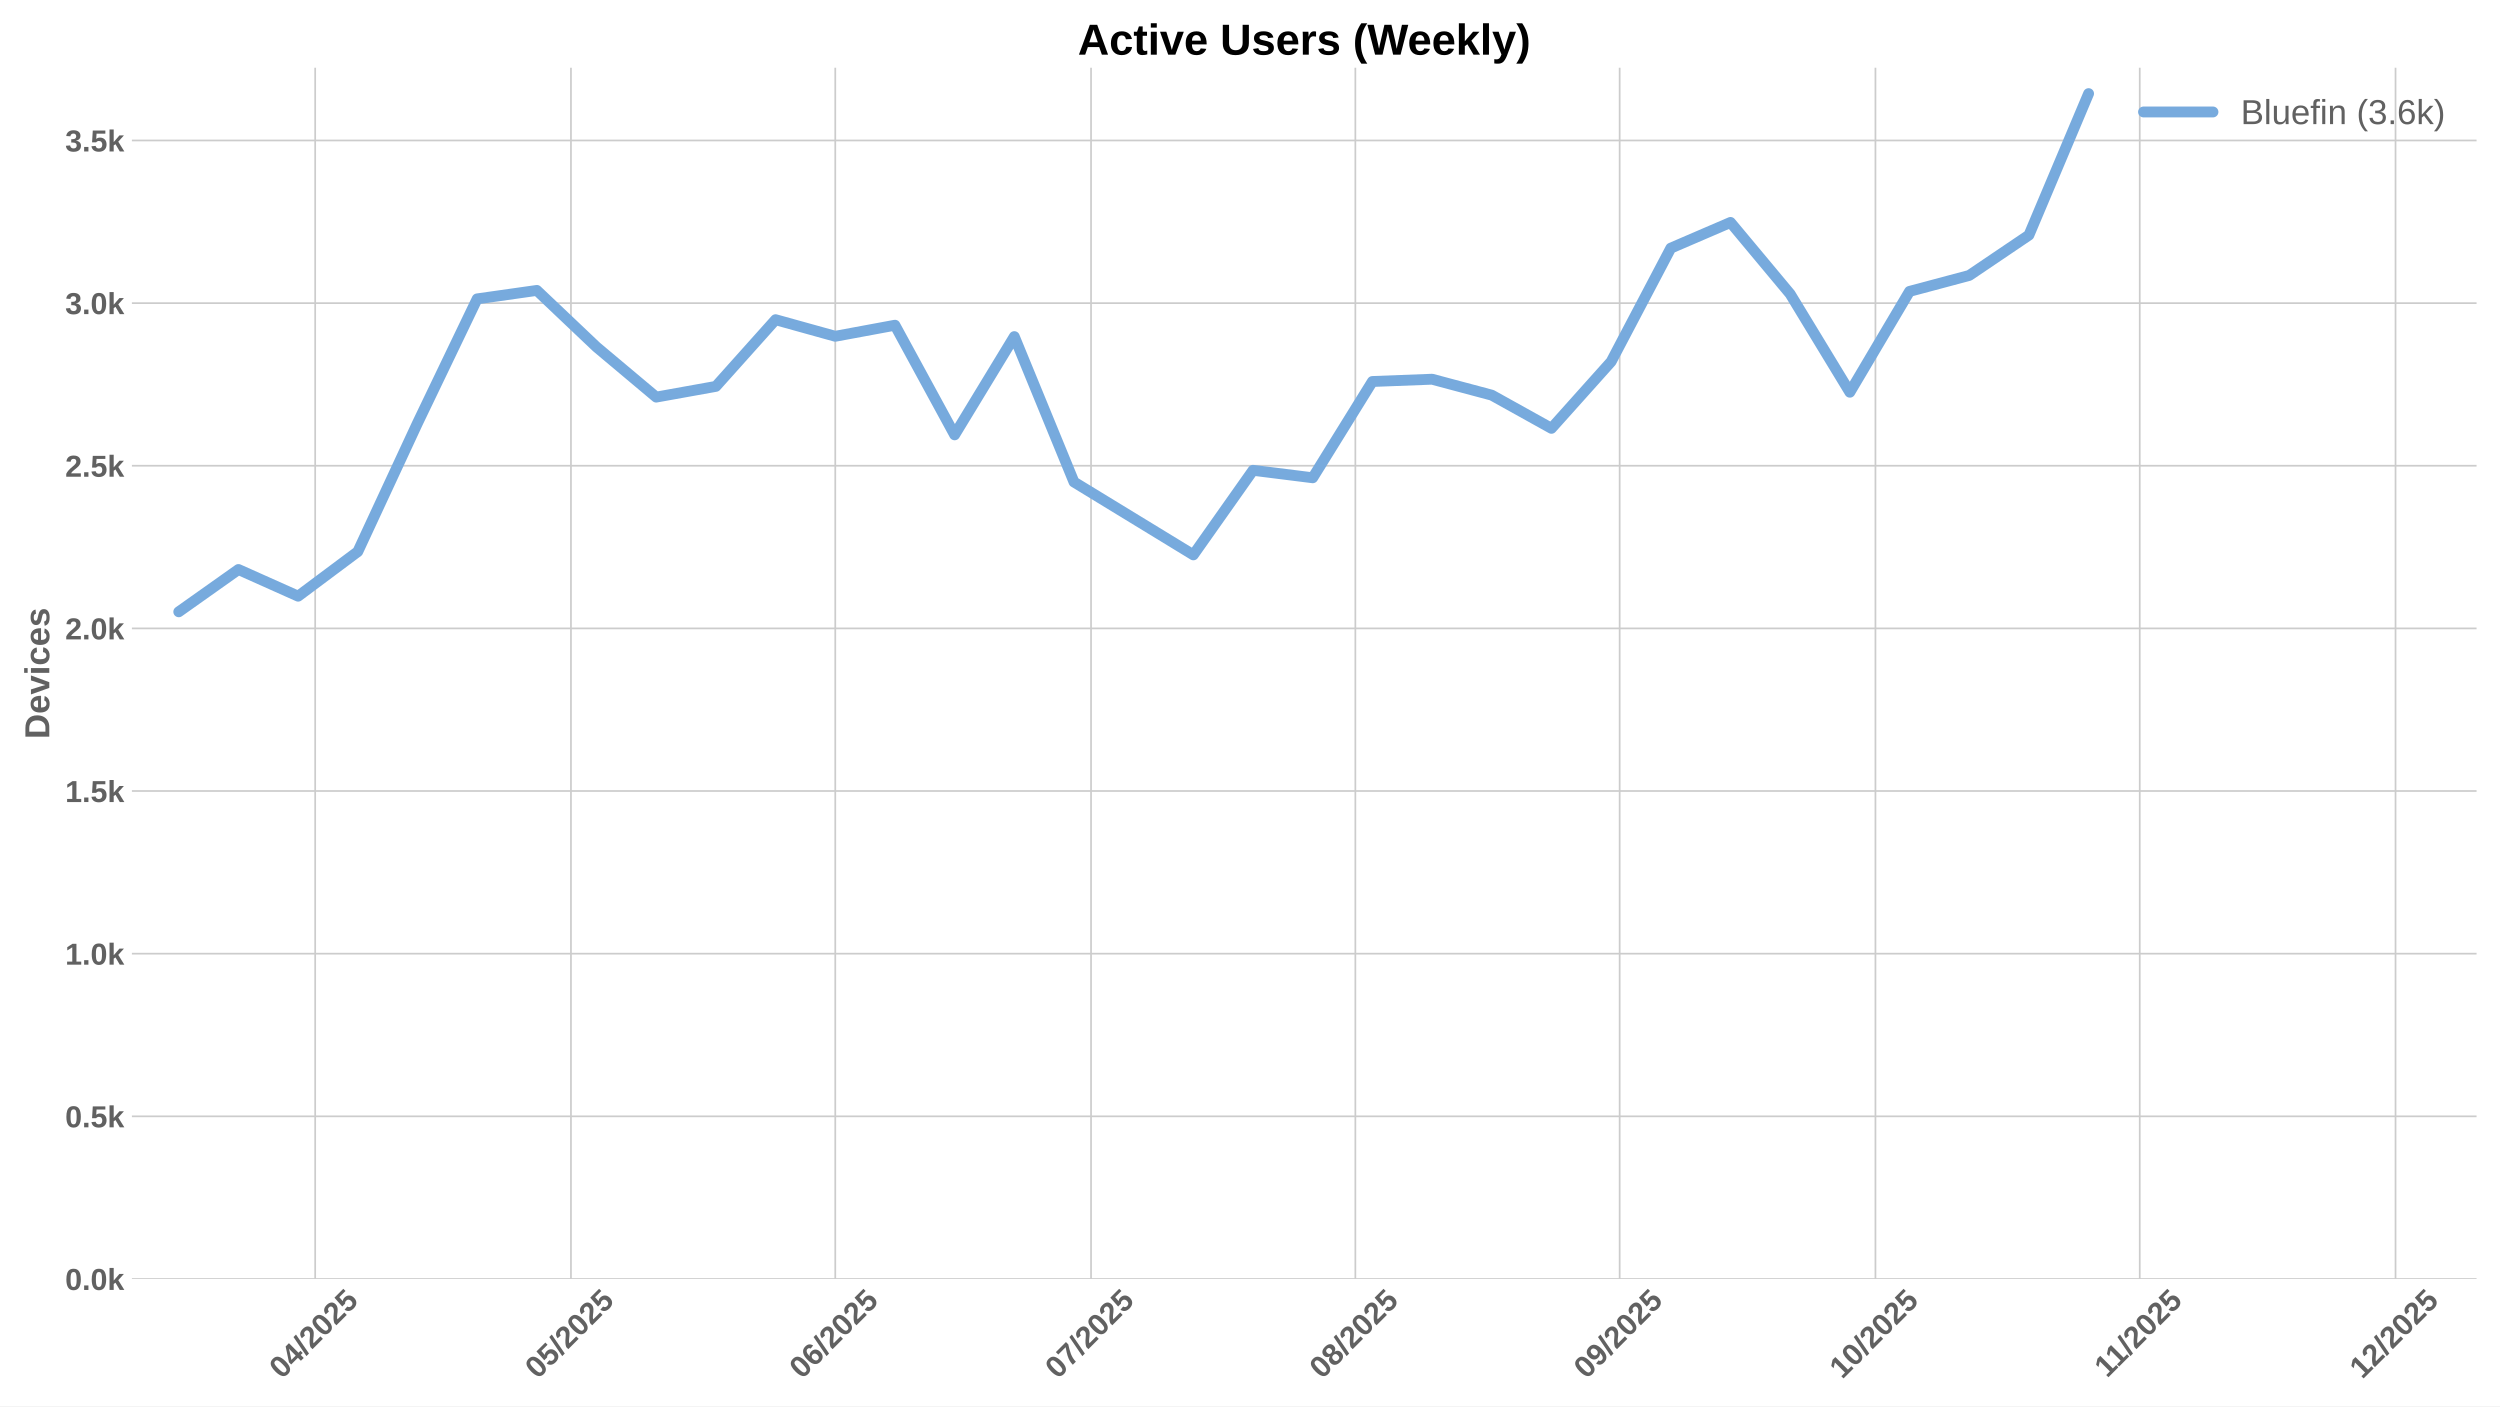
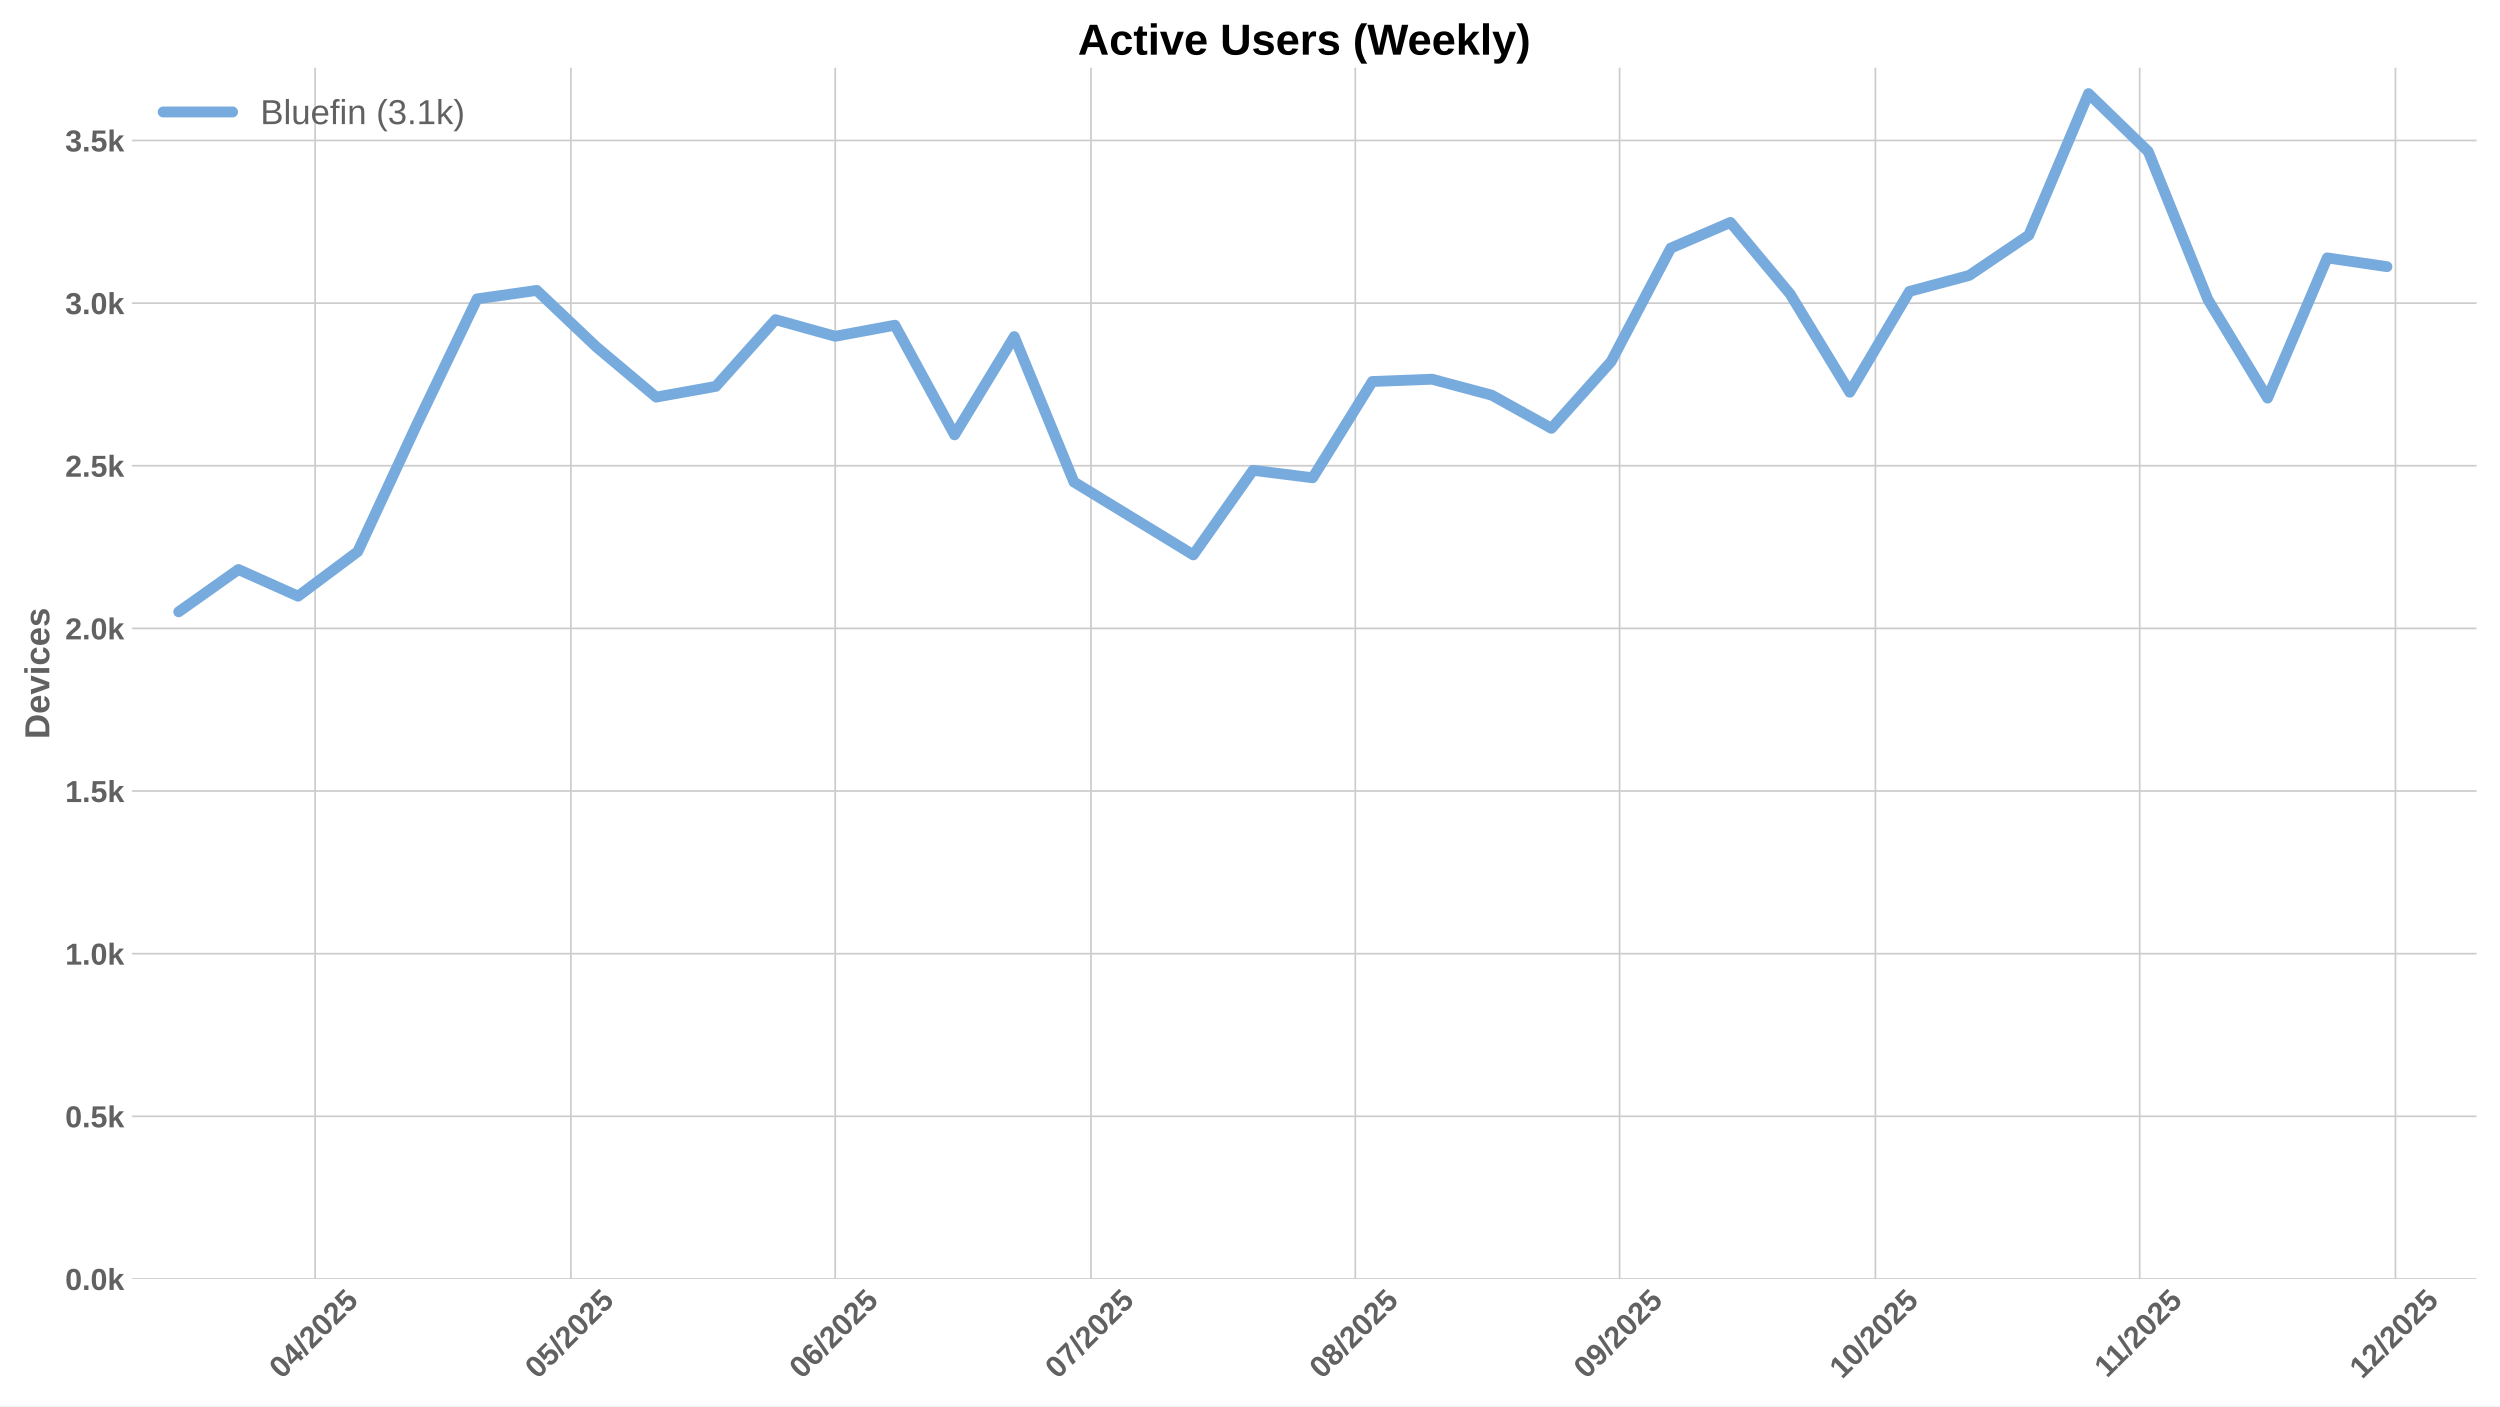
<svg xmlns="http://www.w3.org/2000/svg" xmlns:xlink="http://www.w3.org/1999/xlink" width="1152pt" height="648pt" viewBox="0 0 1152 648" version="1.1">
  <defs>
    <style type="text/css">*{stroke-linejoin: round; stroke-linecap: butt}</style>
  </defs>
  <g id="figure_1">
    <g id="patch_1">
      <path d="M 0 648  L 1152 648  L 1152 0  L 0 0  z " style="fill: #ffffff" />
    </g>
    <g id="axes_1">
      <g id="patch_2">
        <path d="M 60.78 589.343  L 1141.2 589.343  L 1141.2 31.2  L 60.78 31.2  z " style="fill: #ffffff" />
      </g>
      <g id="matplotlib.axis_1">
        <g id="xtick_1">
          <g id="line2d_1">
-             <path d="M 145.232 589.343  L 145.232 31.2  " clip-path="url(#p8bdc0d7234)" style="fill: none; stroke: #cccccc; stroke-width: 0.8; stroke-linecap: round" />
+             <path d="M 145.207 589.343  L 145.207 31.2  " clip-path="url(#p70a1cb004d)" style="fill: none; stroke: #cccccc; stroke-width: 0.8; stroke-linecap: round" />
          </g>
          <g id="line2d_2" />
          <g id="text_1">
-             <g style="fill: #616161" transform="translate(129.902 635.7977) rotate(-45) scale(0.14 -0.14)">
+             <g style="fill: #616161" transform="translate(129.8765 635.7977) rotate(-45) scale(0.14 -0.14)">
              <defs>
                <path id="LiberationSans-Bold-30" d="M 3297 2203  Q 3297 1088 2914 512  Q 2531 -63 1766 -63  Q 253 -63 253 2203  Q 253 2994 418 3494  Q 584 3994 915 4231  Q 1247 4469 1791 4469  Q 2572 4469 2934 3903  Q 3297 3338 3297 2203  z M 2416 2203  Q 2416 2813 2356 3150  Q 2297 3488 2165 3634  Q 2034 3781 1784 3781  Q 1519 3781 1383 3632  Q 1247 3484 1189 3148  Q 1131 2813 1131 2203  Q 1131 1600 1192 1261  Q 1253 922 1386 775  Q 1519 628 1772 628  Q 2022 628 2158 783  Q 2294 938 2355 1278  Q 2416 1619 2416 2203  z " transform="scale(0.015625)" />
                <path id="LiberationSans-Bold-34" d="M 2938 897  L 2938 0  L 2100 0  L 2100 897  L 97 897  L 97 1556  L 1956 4403  L 2938 4403  L 2938 1550  L 3525 1550  L 3525 897  L 2938 897  z M 2100 2991  Q 2100 3159 2111 3356  Q 2122 3553 2128 3609  Q 2047 3434 1834 3103  L 813 1550  L 2100 1550  L 2100 2991  z " transform="scale(0.015625)" />
                <path id="LiberationSans-Bold-2f" d="M 63 -128  L 972 4638  L 1716 4638  L 822 -128  L 63 -128  z " transform="scale(0.015625)" />
                <path id="LiberationSans-Bold-32" d="M 222 0  L 222 609  Q 394 988 711 1347  Q 1028 1706 1509 2097  Q 1972 2472 2158 2715  Q 2344 2959 2344 3194  Q 2344 3769 1766 3769  Q 1484 3769 1336 3617  Q 1188 3466 1144 3163  L 259 3213  Q 334 3825 717 4147  Q 1100 4469 1759 4469  Q 2472 4469 2853 4144  Q 3234 3819 3234 3231  Q 3234 2922 3112 2672  Q 2991 2422 2800 2211  Q 2609 2000 2376 1815  Q 2144 1631 1925 1456  Q 1706 1281 1526 1103  Q 1347 925 1259 722  L 3303 722  L 3303 0  L 222 0  z " transform="scale(0.015625)" />
                <path id="LiberationSans-Bold-35" d="M 3381 1466  Q 3381 766 2945 351  Q 2509 -63 1750 -63  Q 1088 -63 689 235  Q 291 534 197 1100  L 1075 1172  Q 1144 891 1319 762  Q 1494 634 1759 634  Q 2088 634 2283 843  Q 2478 1053 2478 1447  Q 2478 1794 2293 2001  Q 2109 2209 1778 2209  Q 1413 2209 1181 1925  L 325 1925  L 478 4403  L 3125 4403  L 3125 3750  L 1275 3750  L 1203 2638  Q 1522 2919 2000 2919  Q 2628 2919 3004 2528  Q 3381 2138 3381 1466  z " transform="scale(0.015625)" />
              </defs>
              <use xlink:href="#LiberationSans-Bold-30" />
              <use xlink:href="#LiberationSans-Bold-34" transform="translate(55.61523 0)" />
              <use xlink:href="#LiberationSans-Bold-2f" transform="translate(111.2305 0)" />
              <use xlink:href="#LiberationSans-Bold-32" transform="translate(139.0137 0)" />
              <use xlink:href="#LiberationSans-Bold-30" transform="translate(194.6289 0)" />
              <use xlink:href="#LiberationSans-Bold-32" transform="translate(250.2441 0)" />
              <use xlink:href="#LiberationSans-Bold-35" transform="translate(305.8594 0)" />
            </g>
          </g>
        </g>
        <g id="xtick_2">
          <g id="line2d_3">
-             <path d="M 263.096 589.343  L 263.096 31.2  " clip-path="url(#p8bdc0d7234)" style="fill: none; stroke: #cccccc; stroke-width: 0.8; stroke-linecap: round" />
+             <path d="M 263.071 589.343  L 263.071 31.2  " clip-path="url(#p70a1cb004d)" style="fill: none; stroke: #cccccc; stroke-width: 0.8; stroke-linecap: round" />
          </g>
          <g id="line2d_4" />
          <g id="text_2">
-             <g style="fill: #616161" transform="translate(247.766 635.7977) rotate(-45) scale(0.14 -0.14)">
+             <g style="fill: #616161" transform="translate(247.7405 635.7977) rotate(-45) scale(0.14 -0.14)">
              <use xlink:href="#LiberationSans-Bold-30" />
              <use xlink:href="#LiberationSans-Bold-35" transform="translate(55.61523 0)" />
              <use xlink:href="#LiberationSans-Bold-2f" transform="translate(111.2305 0)" />
              <use xlink:href="#LiberationSans-Bold-32" transform="translate(139.0137 0)" />
              <use xlink:href="#LiberationSans-Bold-30" transform="translate(194.6289 0)" />
              <use xlink:href="#LiberationSans-Bold-32" transform="translate(250.2441 0)" />
              <use xlink:href="#LiberationSans-Bold-35" transform="translate(305.8594 0)" />
            </g>
          </g>
        </g>
        <g id="xtick_3">
          <g id="line2d_5">
-             <path d="M 384.889 589.343  L 384.889 31.2  " clip-path="url(#p8bdc0d7234)" style="fill: none; stroke: #cccccc; stroke-width: 0.8; stroke-linecap: round" />
+             <path d="M 384.864 589.343  L 384.864 31.2  " clip-path="url(#p70a1cb004d)" style="fill: none; stroke: #cccccc; stroke-width: 0.8; stroke-linecap: round" />
          </g>
          <g id="line2d_6" />
          <g id="text_3">
-             <g style="fill: #616161" transform="translate(369.5588 635.7977) rotate(-45) scale(0.14 -0.14)">
+             <g style="fill: #616161" transform="translate(369.5333 635.7977) rotate(-45) scale(0.14 -0.14)">
              <defs>
                <path id="LiberationSans-Bold-36" d="M 3328 1441  Q 3328 738 2934 337  Q 2541 -63 1847 -63  Q 1069 -63 651 482  Q 234 1028 234 2100  Q 234 3278 657 3873  Q 1081 4469 1869 4469  Q 2428 4469 2751 4222  Q 3075 3975 3209 3456  L 2381 3341  Q 2263 3775 1850 3775  Q 1497 3775 1295 3422  Q 1094 3069 1094 2350  Q 1234 2584 1484 2709  Q 1734 2834 2050 2834  Q 2641 2834 2984 2459  Q 3328 2084 3328 1441  z M 2447 1416  Q 2447 1791 2273 1989  Q 2100 2188 1797 2188  Q 1506 2188 1331 2002  Q 1156 1816 1156 1509  Q 1156 1125 1339 873  Q 1522 622 1819 622  Q 2116 622 2281 833  Q 2447 1044 2447 1416  z " transform="scale(0.015625)" />
              </defs>
              <use xlink:href="#LiberationSans-Bold-30" />
              <use xlink:href="#LiberationSans-Bold-36" transform="translate(55.61523 0)" />
              <use xlink:href="#LiberationSans-Bold-2f" transform="translate(111.2305 0)" />
              <use xlink:href="#LiberationSans-Bold-32" transform="translate(139.0137 0)" />
              <use xlink:href="#LiberationSans-Bold-30" transform="translate(194.6289 0)" />
              <use xlink:href="#LiberationSans-Bold-32" transform="translate(250.2441 0)" />
              <use xlink:href="#LiberationSans-Bold-35" transform="translate(305.8594 0)" />
            </g>
          </g>
        </g>
        <g id="xtick_4">
          <g id="line2d_7">
-             <path d="M 502.753 589.343  L 502.753 31.2  " clip-path="url(#p8bdc0d7234)" style="fill: none; stroke: #cccccc; stroke-width: 0.8; stroke-linecap: round" />
+             <path d="M 502.728 589.343  L 502.728 31.2  " clip-path="url(#p70a1cb004d)" style="fill: none; stroke: #cccccc; stroke-width: 0.8; stroke-linecap: round" />
          </g>
          <g id="line2d_8" />
          <g id="text_4">
-             <g style="fill: #616161" transform="translate(487.4228 635.7977) rotate(-45) scale(0.14 -0.14)">
+             <g style="fill: #616161" transform="translate(487.3973 635.7977) rotate(-45) scale(0.14 -0.14)">
              <defs>
                <path id="LiberationSans-Bold-37" d="M 3278 3706  Q 2981 3238 2717 2797  Q 2453 2356 2256 1911  Q 2059 1466 1945 995  Q 1831 525 1831 0  L 916 0  Q 916 550 1059 1064  Q 1203 1578 1475 2111  Q 1747 2644 2463 3681  L 275 3681  L 275 4403  L 3278 4403  L 3278 3706  z " transform="scale(0.015625)" />
              </defs>
              <use xlink:href="#LiberationSans-Bold-30" />
              <use xlink:href="#LiberationSans-Bold-37" transform="translate(55.61523 0)" />
              <use xlink:href="#LiberationSans-Bold-2f" transform="translate(111.2305 0)" />
              <use xlink:href="#LiberationSans-Bold-32" transform="translate(139.0137 0)" />
              <use xlink:href="#LiberationSans-Bold-30" transform="translate(194.6289 0)" />
              <use xlink:href="#LiberationSans-Bold-32" transform="translate(250.2441 0)" />
              <use xlink:href="#LiberationSans-Bold-35" transform="translate(305.8594 0)" />
            </g>
          </g>
        </g>
        <g id="xtick_5">
          <g id="line2d_9">
-             <path d="M 624.546 589.343  L 624.546 31.2  " clip-path="url(#p8bdc0d7234)" style="fill: none; stroke: #cccccc; stroke-width: 0.8; stroke-linecap: round" />
+             <path d="M 624.52 589.343  L 624.52 31.2  " clip-path="url(#p70a1cb004d)" style="fill: none; stroke: #cccccc; stroke-width: 0.8; stroke-linecap: round" />
          </g>
          <g id="line2d_10" />
          <g id="text_5">
-             <g style="fill: #616161" transform="translate(609.2156 635.7977) rotate(-45) scale(0.14 -0.14)">
+             <g style="fill: #616161" transform="translate(609.1901 635.7977) rotate(-45) scale(0.14 -0.14)">
              <defs>
                <path id="LiberationSans-Bold-38" d="M 3363 1241  Q 3363 622 2953 279  Q 2544 -63 1784 -63  Q 1031 -63 617 278  Q 203 619 203 1234  Q 203 1656 447 1945  Q 691 2234 1100 2303  L 1100 2316  Q 744 2394 525 2669  Q 306 2944 306 3303  Q 306 3844 689 4156  Q 1072 4469 1772 4469  Q 2488 4469 2870 4164  Q 3253 3859 3253 3297  Q 3253 2938 3036 2666  Q 2819 2394 2453 2322  L 2453 2309  Q 2878 2241 3120 1961  Q 3363 1681 3363 1241  z M 2350 3250  Q 2350 3563 2206 3708  Q 2063 3853 1772 3853  Q 1203 3853 1203 3250  Q 1203 2619 1778 2619  Q 2066 2619 2208 2766  Q 2350 2913 2350 3250  z M 2453 1313  Q 2453 2003 1766 2003  Q 1447 2003 1276 1822  Q 1106 1641 1106 1300  Q 1106 913 1275 734  Q 1444 556 1791 556  Q 2131 556 2292 734  Q 2453 913 2453 1313  z " transform="scale(0.015625)" />
              </defs>
              <use xlink:href="#LiberationSans-Bold-30" />
              <use xlink:href="#LiberationSans-Bold-38" transform="translate(55.61523 0)" />
              <use xlink:href="#LiberationSans-Bold-2f" transform="translate(111.2305 0)" />
              <use xlink:href="#LiberationSans-Bold-32" transform="translate(139.0137 0)" />
              <use xlink:href="#LiberationSans-Bold-30" transform="translate(194.6289 0)" />
              <use xlink:href="#LiberationSans-Bold-32" transform="translate(250.2441 0)" />
              <use xlink:href="#LiberationSans-Bold-35" transform="translate(305.8594 0)" />
            </g>
          </g>
        </g>
        <g id="xtick_6">
          <g id="line2d_11">
-             <path d="M 746.339 589.343  L 746.339 31.2  " clip-path="url(#p8bdc0d7234)" style="fill: none; stroke: #cccccc; stroke-width: 0.8; stroke-linecap: round" />
+             <path d="M 746.313 589.343  L 746.313 31.2  " clip-path="url(#p70a1cb004d)" style="fill: none; stroke: #cccccc; stroke-width: 0.8; stroke-linecap: round" />
          </g>
          <g id="line2d_12" />
          <g id="text_6">
-             <g style="fill: #616161" transform="translate(731.0084 635.7977) rotate(-45) scale(0.14 -0.14)">
+             <g style="fill: #616161" transform="translate(730.9829 635.7977) rotate(-45) scale(0.14 -0.14)">
              <defs>
                <path id="LiberationSans-Bold-39" d="M 3322 2272  Q 3322 1100 2894 518  Q 2466 -63 1678 -63  Q 1097 -63 767 185  Q 438 434 300 972  L 1125 1088  Q 1247 628 1688 628  Q 2056 628 2254 981  Q 2453 1334 2459 2028  Q 2341 1794 2070 1661  Q 1800 1528 1488 1528  Q 906 1528 564 1923  Q 222 2319 222 2994  Q 222 3688 623 4078  Q 1025 4469 1759 4469  Q 2550 4469 2936 3920  Q 3322 3372 3322 2272  z M 2394 2888  Q 2394 3297 2214 3539  Q 2034 3781 1738 3781  Q 1447 3781 1280 3570  Q 1113 3359 1113 2988  Q 1113 2622 1278 2401  Q 1444 2181 1741 2181  Q 2022 2181 2208 2373  Q 2394 2566 2394 2888  z " transform="scale(0.015625)" />
              </defs>
              <use xlink:href="#LiberationSans-Bold-30" />
              <use xlink:href="#LiberationSans-Bold-39" transform="translate(55.61523 0)" />
              <use xlink:href="#LiberationSans-Bold-2f" transform="translate(111.2305 0)" />
              <use xlink:href="#LiberationSans-Bold-32" transform="translate(139.0137 0)" />
              <use xlink:href="#LiberationSans-Bold-30" transform="translate(194.6289 0)" />
              <use xlink:href="#LiberationSans-Bold-32" transform="translate(250.2441 0)" />
              <use xlink:href="#LiberationSans-Bold-35" transform="translate(305.8594 0)" />
            </g>
          </g>
        </g>
        <g id="xtick_7">
          <g id="line2d_13">
-             <path d="M 864.203 589.343  L 864.203 31.2  " clip-path="url(#p8bdc0d7234)" style="fill: none; stroke: #cccccc; stroke-width: 0.8; stroke-linecap: round" />
+             <path d="M 864.177 589.343  L 864.177 31.2  " clip-path="url(#p70a1cb004d)" style="fill: none; stroke: #cccccc; stroke-width: 0.8; stroke-linecap: round" />
          </g>
          <g id="line2d_14" />
          <g id="text_7">
-             <g style="fill: #616161" transform="translate(848.8724 635.7977) rotate(-45) scale(0.14 -0.14)">
+             <g style="fill: #616161" transform="translate(848.8469 635.7977) rotate(-45) scale(0.14 -0.14)">
              <defs>
                <path id="LiberationSans-Bold-31" d="M 403 0  L 403 653  L 1494 653  L 1494 3656  L 438 2997  L 438 3688  L 1541 4403  L 2372 4403  L 2372 653  L 3381 653  L 3381 0  L 403 0  z " transform="scale(0.015625)" />
              </defs>
              <use xlink:href="#LiberationSans-Bold-31" />
              <use xlink:href="#LiberationSans-Bold-30" transform="translate(55.61523 0)" />
              <use xlink:href="#LiberationSans-Bold-2f" transform="translate(111.2305 0)" />
              <use xlink:href="#LiberationSans-Bold-32" transform="translate(139.0137 0)" />
              <use xlink:href="#LiberationSans-Bold-30" transform="translate(194.6289 0)" />
              <use xlink:href="#LiberationSans-Bold-32" transform="translate(250.2441 0)" />
              <use xlink:href="#LiberationSans-Bold-35" transform="translate(305.8594 0)" />
            </g>
          </g>
        </g>
        <g id="xtick_8">
          <g id="line2d_15">
-             <path d="M 985.995 589.343  L 985.995 31.2  " clip-path="url(#p8bdc0d7234)" style="fill: none; stroke: #cccccc; stroke-width: 0.8; stroke-linecap: round" />
+             <path d="M 985.97 589.343  L 985.97 31.2  " clip-path="url(#p70a1cb004d)" style="fill: none; stroke: #cccccc; stroke-width: 0.8; stroke-linecap: round" />
          </g>
          <g id="line2d_16" />
          <g id="text_8">
-             <g style="fill: #616161" transform="translate(970.9374 635.2532) rotate(-45) scale(0.14 -0.14)">
+             <g style="fill: #616161" transform="translate(970.9119 635.2532) rotate(-45) scale(0.14 -0.14)">
              <use xlink:href="#LiberationSans-Bold-31" />
              <use xlink:href="#LiberationSans-Bold-31" transform="translate(50.11523 0)" />
              <use xlink:href="#LiberationSans-Bold-2f" transform="translate(105.7305 0)" />
              <use xlink:href="#LiberationSans-Bold-32" transform="translate(133.5137 0)" />
              <use xlink:href="#LiberationSans-Bold-30" transform="translate(189.1289 0)" />
              <use xlink:href="#LiberationSans-Bold-32" transform="translate(244.7441 0)" />
              <use xlink:href="#LiberationSans-Bold-35" transform="translate(300.3594 0)" />
            </g>
          </g>
        </g>
        <g id="xtick_9">
          <g id="line2d_17">
-             <path d="M 1103.859 589.343  L 1103.859 31.2  " clip-path="url(#p8bdc0d7234)" style="fill: none; stroke: #cccccc; stroke-width: 0.8; stroke-linecap: round" />
+             <path d="M 1103.834 589.343  L 1103.834 31.2  " clip-path="url(#p70a1cb004d)" style="fill: none; stroke: #cccccc; stroke-width: 0.8; stroke-linecap: round" />
          </g>
          <g id="line2d_18" />
          <g id="text_9">
-             <g style="fill: #616161" transform="translate(1088.529 635.7977) rotate(-45) scale(0.14 -0.14)">
+             <g style="fill: #616161" transform="translate(1088.504 635.7977) rotate(-45) scale(0.14 -0.14)">
              <use xlink:href="#LiberationSans-Bold-31" />
              <use xlink:href="#LiberationSans-Bold-32" transform="translate(55.61523 0)" />
              <use xlink:href="#LiberationSans-Bold-2f" transform="translate(111.2305 0)" />
              <use xlink:href="#LiberationSans-Bold-32" transform="translate(139.0137 0)" />
              <use xlink:href="#LiberationSans-Bold-30" transform="translate(194.6289 0)" />
              <use xlink:href="#LiberationSans-Bold-32" transform="translate(250.2441 0)" />
              <use xlink:href="#LiberationSans-Bold-35" transform="translate(305.8594 0)" />
            </g>
          </g>
        </g>
      </g>
      <g id="matplotlib.axis_2">
        <g id="ytick_1">
          <g id="line2d_19">
-             <path d="M 60.78 589.343  L 1141.2 589.343  " clip-path="url(#p8bdc0d7234)" style="fill: none; stroke: #cccccc; stroke-width: 0.8; stroke-linecap: round" />
+             <path d="M 60.78 589.343  L 1141.2 589.343  " clip-path="url(#p70a1cb004d)" style="fill: none; stroke: #cccccc; stroke-width: 0.8; stroke-linecap: round" />
          </g>
          <g id="line2d_20" />
          <g id="text_10">
            <g style="fill: #616161" transform="translate(30.03469 594.416) scale(0.14 -0.14)">
              <defs>
                <path id="LiberationSans-Bold-2e" d="M 434 0  L 434 953  L 1338 953  L 1338 0  L 434 0  z " transform="scale(0.015625)" />
                <path id="LiberationSans-Bold-6b" d="M 2606 0  L 1703 1531  L 1325 1269  L 1325 0  L 447 0  L 447 4638  L 1325 4638  L 1325 1981  L 2531 3381  L 3475 3381  L 2288 2063  L 3566 0  L 2606 0  z " transform="scale(0.015625)" />
              </defs>
              <use xlink:href="#LiberationSans-Bold-30" />
              <use xlink:href="#LiberationSans-Bold-2e" transform="translate(55.61523 0)" />
              <use xlink:href="#LiberationSans-Bold-30" transform="translate(83.39844 0)" />
              <use xlink:href="#LiberationSans-Bold-6b" transform="translate(139.0137 0)" />
            </g>
          </g>
        </g>
        <g id="ytick_2">
          <g id="line2d_21">
-             <path d="M 60.78 514.397  L 1141.2 514.397  " clip-path="url(#p8bdc0d7234)" style="fill: none; stroke: #cccccc; stroke-width: 0.8; stroke-linecap: round" />
+             <path d="M 60.78 514.397  L 1141.2 514.397  " clip-path="url(#p70a1cb004d)" style="fill: none; stroke: #cccccc; stroke-width: 0.8; stroke-linecap: round" />
          </g>
          <g id="line2d_22" />
          <g id="text_11">
            <g style="fill: #616161" transform="translate(30.03469 519.4703) scale(0.14 -0.14)">
              <use xlink:href="#LiberationSans-Bold-30" />
              <use xlink:href="#LiberationSans-Bold-2e" transform="translate(55.61523 0)" />
              <use xlink:href="#LiberationSans-Bold-35" transform="translate(83.39844 0)" />
              <use xlink:href="#LiberationSans-Bold-6b" transform="translate(139.0137 0)" />
            </g>
          </g>
        </g>
        <g id="ytick_3">
          <g id="line2d_23">
-             <path d="M 60.78 439.452  L 1141.2 439.452  " clip-path="url(#p8bdc0d7234)" style="fill: none; stroke: #cccccc; stroke-width: 0.8; stroke-linecap: round" />
+             <path d="M 60.78 439.452  L 1141.2 439.452  " clip-path="url(#p70a1cb004d)" style="fill: none; stroke: #cccccc; stroke-width: 0.8; stroke-linecap: round" />
          </g>
          <g id="line2d_24" />
          <g id="text_12">
            <g style="fill: #616161" transform="translate(30.03469 444.5246) scale(0.14 -0.14)">
              <use xlink:href="#LiberationSans-Bold-31" />
              <use xlink:href="#LiberationSans-Bold-2e" transform="translate(55.61523 0)" />
              <use xlink:href="#LiberationSans-Bold-30" transform="translate(83.39844 0)" />
              <use xlink:href="#LiberationSans-Bold-6b" transform="translate(139.0137 0)" />
            </g>
          </g>
        </g>
        <g id="ytick_4">
          <g id="line2d_25">
-             <path d="M 60.78 364.506  L 1141.2 364.506  " clip-path="url(#p8bdc0d7234)" style="fill: none; stroke: #cccccc; stroke-width: 0.8; stroke-linecap: round" />
+             <path d="M 60.78 364.506  L 1141.2 364.506  " clip-path="url(#p70a1cb004d)" style="fill: none; stroke: #cccccc; stroke-width: 0.8; stroke-linecap: round" />
          </g>
          <g id="line2d_26" />
          <g id="text_13">
            <g style="fill: #616161" transform="translate(30.03469 369.5789) scale(0.14 -0.14)">
              <use xlink:href="#LiberationSans-Bold-31" />
              <use xlink:href="#LiberationSans-Bold-2e" transform="translate(55.61523 0)" />
              <use xlink:href="#LiberationSans-Bold-35" transform="translate(83.39844 0)" />
              <use xlink:href="#LiberationSans-Bold-6b" transform="translate(139.0137 0)" />
            </g>
          </g>
        </g>
        <g id="ytick_5">
          <g id="line2d_27">
-             <path d="M 60.78 289.56  L 1141.2 289.56  " clip-path="url(#p8bdc0d7234)" style="fill: none; stroke: #cccccc; stroke-width: 0.8; stroke-linecap: round" />
+             <path d="M 60.78 289.56  L 1141.2 289.56  " clip-path="url(#p70a1cb004d)" style="fill: none; stroke: #cccccc; stroke-width: 0.8; stroke-linecap: round" />
          </g>
          <g id="line2d_28" />
          <g id="text_14">
            <g style="fill: #616161" transform="translate(30.03469 294.6332) scale(0.14 -0.14)">
              <use xlink:href="#LiberationSans-Bold-32" />
              <use xlink:href="#LiberationSans-Bold-2e" transform="translate(55.61523 0)" />
              <use xlink:href="#LiberationSans-Bold-30" transform="translate(83.39844 0)" />
              <use xlink:href="#LiberationSans-Bold-6b" transform="translate(139.0137 0)" />
            </g>
          </g>
        </g>
        <g id="ytick_6">
          <g id="line2d_29">
-             <path d="M 60.78 214.615  L 1141.2 214.615  " clip-path="url(#p8bdc0d7234)" style="fill: none; stroke: #cccccc; stroke-width: 0.8; stroke-linecap: round" />
+             <path d="M 60.78 214.615  L 1141.2 214.615  " clip-path="url(#p70a1cb004d)" style="fill: none; stroke: #cccccc; stroke-width: 0.8; stroke-linecap: round" />
          </g>
          <g id="line2d_30" />
          <g id="text_15">
            <g style="fill: #616161" transform="translate(30.03469 219.6875) scale(0.14 -0.14)">
              <use xlink:href="#LiberationSans-Bold-32" />
              <use xlink:href="#LiberationSans-Bold-2e" transform="translate(55.61523 0)" />
              <use xlink:href="#LiberationSans-Bold-35" transform="translate(83.39844 0)" />
              <use xlink:href="#LiberationSans-Bold-6b" transform="translate(139.0137 0)" />
            </g>
          </g>
        </g>
        <g id="ytick_7">
          <g id="line2d_31">
-             <path d="M 60.78 139.669  L 1141.2 139.669  " clip-path="url(#p8bdc0d7234)" style="fill: none; stroke: #cccccc; stroke-width: 0.8; stroke-linecap: round" />
+             <path d="M 60.78 139.669  L 1141.2 139.669  " clip-path="url(#p70a1cb004d)" style="fill: none; stroke: #cccccc; stroke-width: 0.8; stroke-linecap: round" />
          </g>
          <g id="line2d_32" />
          <g id="text_16">
            <g style="fill: #616161" transform="translate(30.03469 144.7417) scale(0.14 -0.14)">
              <defs>
                <path id="LiberationSans-Bold-33" d="M 3328 1222  Q 3328 603 2922 265  Q 2516 -72 1766 -72  Q 1056 -72 637 254  Q 219 581 147 1197  L 1041 1275  Q 1125 641 1763 641  Q 2078 641 2253 797  Q 2428 953 2428 1275  Q 2428 1569 2215 1725  Q 2003 1881 1584 1881  L 1278 1881  L 1278 2591  L 1566 2591  Q 1944 2591 2134 2745  Q 2325 2900 2325 3188  Q 2325 3459 2173 3614  Q 2022 3769 1731 3769  Q 1459 3769 1292 3619  Q 1125 3469 1100 3194  L 222 3256  Q 291 3825 694 4147  Q 1097 4469 1747 4469  Q 2438 4469 2827 4158  Q 3216 3847 3216 3297  Q 3216 2884 2973 2618  Q 2731 2353 2275 2266  L 2275 2253  Q 2781 2194 3054 1920  Q 3328 1647 3328 1222  z " transform="scale(0.015625)" />
              </defs>
              <use xlink:href="#LiberationSans-Bold-33" />
              <use xlink:href="#LiberationSans-Bold-2e" transform="translate(55.61523 0)" />
              <use xlink:href="#LiberationSans-Bold-30" transform="translate(83.39844 0)" />
              <use xlink:href="#LiberationSans-Bold-6b" transform="translate(139.0137 0)" />
            </g>
          </g>
        </g>
        <g id="ytick_8">
          <g id="line2d_33">
-             <path d="M 60.78 64.723  L 1141.2 64.723  " clip-path="url(#p8bdc0d7234)" style="fill: none; stroke: #cccccc; stroke-width: 0.8; stroke-linecap: round" />
+             <path d="M 60.78 64.723  L 1141.2 64.723  " clip-path="url(#p70a1cb004d)" style="fill: none; stroke: #cccccc; stroke-width: 0.8; stroke-linecap: round" />
          </g>
          <g id="line2d_34" />
          <g id="text_17">
            <g style="fill: #616161" transform="translate(30.03469 69.79603) scale(0.14 -0.14)">
              <use xlink:href="#LiberationSans-Bold-33" />
              <use xlink:href="#LiberationSans-Bold-2e" transform="translate(55.61523 0)" />
              <use xlink:href="#LiberationSans-Bold-35" transform="translate(83.39844 0)" />
              <use xlink:href="#LiberationSans-Bold-6b" transform="translate(139.0137 0)" />
            </g>
          </g>
        </g>
        <g id="text_18">
          <g style="fill: #616161" transform="translate(22.71469 340.5153) rotate(-90) scale(0.16 -0.16)">
            <defs>
              <path id="LiberationSans-Bold-44" d="M 4353 2234  Q 4353 1553 4086 1045  Q 3819 538 3330 269  Q 2841 0 2209 0  L 428 0  L 428 4403  L 2022 4403  Q 3134 4403 3743 3842  Q 4353 3281 4353 2234  z M 3425 2234  Q 3425 2944 3056 3317  Q 2688 3691 2003 3691  L 1350 3691  L 1350 713  L 2131 713  Q 2725 713 3075 1122  Q 3425 1531 3425 2234  z " transform="scale(0.015625)" />
              <path id="LiberationSans-Bold-65" d="M 1831 -63  Q 1069 -63 659 389  Q 250 841 250 1706  Q 250 2544 665 2994  Q 1081 3444 1844 3444  Q 2572 3444 2956 2961  Q 3341 2478 3341 1547  L 3341 1522  L 1172 1522  Q 1172 1028 1355 776  Q 1538 525 1875 525  Q 2341 525 2463 928  L 3291 856  Q 2931 -63 1831 -63  z M 1831 2891  Q 1522 2891 1355 2675  Q 1188 2459 1178 2072  L 2491 2072  Q 2466 2481 2294 2686  Q 2122 2891 1831 2891  z " transform="scale(0.015625)" />
              <path id="LiberationSans-Bold-76" d="M 2284 0  L 1234 0  L 25 3381  L 953 3381  L 1544 1491  Q 1591 1334 1766 709  Q 1797 838 1894 1159  Q 1991 1481 2613 3381  L 3531 3381  L 2284 0  z " transform="scale(0.015625)" />
              <path id="LiberationSans-Bold-69" d="M 447 3991  L 447 4638  L 1325 4638  L 1325 3991  L 447 3991  z M 447 0  L 447 3381  L 1325 3381  L 1325 0  L 447 0  z " transform="scale(0.015625)" />
              <path id="LiberationSans-Bold-63" d="M 1856 -63  Q 1088 -63 669 395  Q 250 853 250 1672  Q 250 2509 672 2976  Q 1094 3444 1869 3444  Q 2466 3444 2856 3144  Q 3247 2844 3347 2316  L 2463 2272  Q 2425 2531 2275 2686  Q 2125 2841 1850 2841  Q 1172 2841 1172 1706  Q 1172 538 1863 538  Q 2113 538 2281 695  Q 2450 853 2491 1166  L 3372 1125  Q 3325 778 3123 506  Q 2922 234 2594 85  Q 2266 -63 1856 -63  z " transform="scale(0.015625)" />
              <path id="LiberationSans-Bold-73" d="M 3297 988  Q 3297 497 2895 217  Q 2494 -63 1784 -63  Q 1088 -63 717 157  Q 347 378 225 844  L 997 959  Q 1063 719 1223 619  Q 1384 519 1784 519  Q 2153 519 2322 612  Q 2491 706 2491 906  Q 2491 1069 2355 1164  Q 2219 1259 1894 1325  Q 1150 1472 890 1598  Q 631 1725 495 1926  Q 359 2128 359 2422  Q 359 2906 732 3176  Q 1106 3447 1791 3447  Q 2394 3447 2761 3212  Q 3128 2978 3219 2534  L 2441 2453  Q 2403 2659 2256 2761  Q 2109 2863 1791 2863  Q 1478 2863 1322 2783  Q 1166 2703 1166 2516  Q 1166 2369 1286 2283  Q 1406 2197 1691 2141  Q 2088 2059 2395 1973  Q 2703 1888 2889 1769  Q 3075 1650 3186 1464  Q 3297 1278 3297 988  z " transform="scale(0.015625)" />
            </defs>
            <use xlink:href="#LiberationSans-Bold-44" />
            <use xlink:href="#LiberationSans-Bold-65" transform="translate(72.2168 0)" />
            <use xlink:href="#LiberationSans-Bold-76" transform="translate(127.832 0)" />
            <use xlink:href="#LiberationSans-Bold-69" transform="translate(183.4473 0)" />
            <use xlink:href="#LiberationSans-Bold-63" transform="translate(211.2305 0)" />
            <use xlink:href="#LiberationSans-Bold-65" transform="translate(266.8457 0)" />
            <use xlink:href="#LiberationSans-Bold-73" transform="translate(322.4609 0)" />
          </g>
        </g>
      </g>
      <g id="line2d_35">
-         <path d="M 82.371 281.916  L 109.873 262.43  L 137.375 274.721  L 164.876 254.186  L 192.378 194.979  L 219.879 137.72  L 247.381 133.823  L 274.883 159.904  L 302.384 182.988  L 329.886 178.041  L 357.387 147.313  L 384.889 154.958  L 412.391 149.862  L 439.892 200.375  L 467.394 155.108  L 494.895 222.109  L 549.899 255.685  L 577.4 216.713  L 604.902 220.161  L 632.403 175.793  L 659.905 174.744  L 687.407 182.088  L 714.908 197.377  L 742.41 166.649  L 769.911 114.337  L 797.413 102.496  L 824.915 135.472  L 852.416 180.739  L 879.918 134.273  L 907.419 126.928  L 934.921 108.342  L 962.423 43.139  " clip-path="url(#p8bdc0d7234)" style="fill: none; stroke: #77aadd; stroke-width: 5; stroke-linecap: round" />
+         <path d="M 82.346 281.916  L 109.848 262.43  L 137.349 274.721  L 164.851 254.186  L 192.352 194.979  L 219.854 137.72  L 247.356 133.823  L 274.857 159.904  L 302.359 182.988  L 329.86 178.041  L 357.362 147.313  L 384.864 154.958  L 412.365 149.862  L 439.867 200.375  L 467.368 155.108  L 494.87 222.109  L 549.873 255.685  L 577.375 216.713  L 604.876 220.161  L 632.378 175.793  L 659.88 174.744  L 687.381 182.088  L 714.883 197.377  L 742.384 166.649  L 769.886 114.337  L 797.388 102.496  L 824.889 135.472  L 852.391 180.739  L 879.892 134.273  L 907.394 126.928  L 934.896 108.342  L 962.397 43.139  L 989.899 69.82  L 1017.4 138.02  L 1044.902 183.437  L 1072.404 118.834  L 1099.905 122.881  " clip-path="url(#p70a1cb004d)" style="fill: none; stroke: #77aadd; stroke-width: 5; stroke-linecap: round" />
      </g>
      <g id="patch_3">
        <path d="M 60.78 589.343  L 60.78 31.2  " style="fill: none" />
      </g>
      <g id="patch_4">
        <path d="M 1141.2 589.343  L 1141.2 31.2  " style="fill: none" />
      </g>
      <g id="patch_5">
        <path d="M 60.78 589.343  L 1141.2 589.343  " style="fill: none" />
      </g>
      <g id="patch_6">
        <path d="M 60.78 31.2  L 1141.2 31.2  " style="fill: none" />
      </g>
      <g id="text_19">
        <g transform="translate(496.6791 25.2) scale(0.2 -0.2)">
          <defs>
            <path id="LiberationSans-Bold-41" d="M 3541 0  L 3150 1125  L 1472 1125  L 1081 0  L 159 0  L 1766 4403  L 2853 4403  L 4453 0  L 3541 0  z M 2309 3725  L 2291 3656  Q 2259 3544 2215 3400  Q 2172 3256 1678 1819  L 2944 1819  L 2509 3084  L 2375 3509  L 2309 3725  z " transform="scale(0.015625)" />
            <path id="LiberationSans-Bold-74" d="M 1313 -56  Q 925 -56 715 155  Q 506 366 506 794  L 506 2788  L 78 2788  L 78 3381  L 550 3381  L 825 4175  L 1375 4175  L 1375 3381  L 2016 3381  L 2016 2788  L 1375 2788  L 1375 1031  Q 1375 784 1469 667  Q 1563 550 1759 550  Q 1863 550 2053 594  L 2053 50  Q 1728 -56 1313 -56  z " transform="scale(0.015625)" />
            <path id="LiberationSans-Bold-20" transform="scale(0.015625)" />
            <path id="LiberationSans-Bold-55" d="M 2259 -63  Q 1350 -63 867 381  Q 384 825 384 1650  L 384 4403  L 1306 4403  L 1306 1722  Q 1306 1200 1554 929  Q 1803 659 2284 659  Q 2778 659 3043 942  Q 3309 1225 3309 1753  L 3309 4403  L 4231 4403  L 4231 1697  Q 4231 859 3714 398  Q 3197 -63 2259 -63  z " transform="scale(0.015625)" />
            <path id="LiberationSans-Bold-72" d="M 447 0  L 447 2588  Q 447 2866 439 3052  Q 431 3238 422 3381  L 1259 3381  Q 1269 3325 1284 3039  Q 1300 2753 1300 2659  L 1313 2659  Q 1441 3016 1541 3161  Q 1641 3306 1778 3376  Q 1916 3447 2122 3447  Q 2291 3447 2394 3400  L 2394 2666  Q 2181 2713 2019 2713  Q 1691 2713 1508 2447  Q 1325 2181 1325 1659  L 1325 0  L 447 0  z " transform="scale(0.015625)" />
            <path id="LiberationSans-Bold-28" d="M 1247 -1328  Q 756 -622 537 81  Q 319 784 319 1659  Q 319 2531 537 3232  Q 756 3934 1247 4638  L 2125 4638  Q 1631 3925 1407 3219  Q 1184 2513 1184 1656  Q 1184 803 1406 101  Q 1628 -600 2125 -1328  L 1247 -1328  z " transform="scale(0.015625)" />
            <path id="LiberationSans-Bold-57" d="M 4897 0  L 3803 0  L 3206 2547  Q 3097 2997 3022 3488  Q 2947 3078 2900 2864  Q 2853 2650 2234 0  L 1141 0  L 6 4403  L 941 4403  L 1578 1559  L 1722 872  Q 1809 1306 1892 1701  Q 1975 2097 2516 4403  L 3547 4403  L 4103 2059  Q 4169 1797 4325 872  L 4403 1234  L 4569 1953  L 5100 4403  L 6034 4403  L 4897 0  z " transform="scale(0.015625)" />
            <path id="LiberationSans-Bold-6c" d="M 447 0  L 447 4638  L 1325 4638  L 1325 0  L 447 0  z " transform="scale(0.015625)" />
            <path id="LiberationSans-Bold-79" d="M 884 -1328  Q 569 -1328 331 -1288  L 331 -663  Q 497 -688 634 -688  Q 822 -688 945 -628  Q 1069 -569 1167 -431  Q 1266 -294 1388 34  L 50 3381  L 978 3381  L 1509 1797  Q 1634 1456 1825 753  L 1903 1050  L 2106 1784  L 2606 3381  L 3525 3381  L 2188 -178  Q 1919 -828 1630 -1078  Q 1341 -1328 884 -1328  z " transform="scale(0.015625)" />
            <path id="LiberationSans-Bold-29" d="M 6 -1328  Q 506 -597 726 101  Q 947 800 947 1656  Q 947 2516 722 3223  Q 497 3931 6 4638  L 884 4638  Q 1378 3928 1595 3225  Q 1813 2522 1813 1659  Q 1813 791 1595 87  Q 1378 -616 884 -1328  L 6 -1328  z " transform="scale(0.015625)" />
          </defs>
          <use xlink:href="#LiberationSans-Bold-41" />
          <use xlink:href="#LiberationSans-Bold-63" transform="translate(72.2168 0)" />
          <use xlink:href="#LiberationSans-Bold-74" transform="translate(127.832 0)" />
          <use xlink:href="#LiberationSans-Bold-69" transform="translate(161.1328 0)" />
          <use xlink:href="#LiberationSans-Bold-76" transform="translate(188.916 0)" />
          <use xlink:href="#LiberationSans-Bold-65" transform="translate(244.5312 0)" />
          <use xlink:href="#LiberationSans-Bold-20" transform="translate(300.1465 0)" />
          <use xlink:href="#LiberationSans-Bold-55" transform="translate(327.9297 0)" />
          <use xlink:href="#LiberationSans-Bold-73" transform="translate(400.1465 0)" />
          <use xlink:href="#LiberationSans-Bold-65" transform="translate(455.7617 0)" />
          <use xlink:href="#LiberationSans-Bold-72" transform="translate(511.377 0)" />
          <use xlink:href="#LiberationSans-Bold-73" transform="translate(550.293 0)" />
          <use xlink:href="#LiberationSans-Bold-20" transform="translate(605.9082 0)" />
          <use xlink:href="#LiberationSans-Bold-28" transform="translate(633.6914 0)" />
          <use xlink:href="#LiberationSans-Bold-57" transform="translate(666.9922 0)" />
          <use xlink:href="#LiberationSans-Bold-65" transform="translate(759.627 0)" />
          <use xlink:href="#LiberationSans-Bold-65" transform="translate(815.2422 0)" />
          <use xlink:href="#LiberationSans-Bold-6b" transform="translate(870.8574 0)" />
          <use xlink:href="#LiberationSans-Bold-6c" transform="translate(926.4727 0)" />
          <use xlink:href="#LiberationSans-Bold-79" transform="translate(954.2559 0)" />
          <use xlink:href="#LiberationSans-Bold-29" transform="translate(1009.871 0)" />
        </g>
      </g>
      <g id="legend_1">
        <g id="line2d_36">
-           <path d="M 987.74 51.595  L 1003.74 51.595  L 1019.74 51.595  " style="fill: none; stroke: #77aadd; stroke-width: 5; stroke-linecap: round" />
+           <path d="M 75.18 51.595  L 91.18 51.595  L 107.18 51.595  " style="fill: none; stroke: #77aadd; stroke-width: 5; stroke-linecap: round" />
        </g>
        <g id="text_20">
-           <g style="fill: #616161" transform="translate(1032.54 57.195) scale(0.16 -0.16)">
+           <g style="fill: #616161" transform="translate(119.98 57.195) scale(0.16 -0.16)">
            <defs>
              <path id="LiberationSans-42" d="M 3931 1241  Q 3931 653 3503 326  Q 3075 0 2313 0  L 525 0  L 525 4403  L 2125 4403  Q 3675 4403 3675 3334  Q 3675 2944 3456 2678  Q 3238 2413 2838 2322  Q 3363 2259 3647 1970  Q 3931 1681 3931 1241  z M 3075 3263  Q 3075 3619 2831 3772  Q 2588 3925 2125 3925  L 1122 3925  L 1122 2531  L 2125 2531  Q 2603 2531 2839 2711  Q 3075 2891 3075 3263  z M 3328 1288  Q 3328 2066 2234 2066  L 1122 2066  L 1122 478  L 2281 478  Q 2828 478 3078 681  Q 3328 884 3328 1288  z " transform="scale(0.015625)" />
              <path id="LiberationSans-6c" d="M 431 0  L 431 4638  L 994 4638  L 994 0  L 431 0  z " transform="scale(0.015625)" />
              <path id="LiberationSans-75" d="M 981 3381  L 981 1238  Q 981 903 1047 718  Q 1113 534 1256 453  Q 1400 372 1678 372  Q 2084 372 2318 650  Q 2553 928 2553 1422  L 2553 3381  L 3116 3381  L 3116 722  Q 3116 131 3134 0  L 2603 0  Q 2600 16 2597 84  Q 2594 153 2589 242  Q 2584 331 2578 578  L 2569 578  Q 2375 228 2120 82  Q 1866 -63 1488 -63  Q 931 -63 673 214  Q 416 491 416 1128  L 416 3381  L 981 3381  z " transform="scale(0.015625)" />
              <path id="LiberationSans-65" d="M 863 1572  Q 863 991 1103 675  Q 1344 359 1806 359  Q 2172 359 2392 506  Q 2613 653 2691 878  L 3184 738  Q 2881 -63 1806 -63  Q 1056 -63 664 384  Q 272 831 272 1713  Q 272 2550 664 2997  Q 1056 3444 1784 3444  Q 3275 3444 3275 1647  L 3275 1572  L 863 1572  z M 2694 2003  Q 2647 2538 2422 2783  Q 2197 3028 1775 3028  Q 1366 3028 1127 2754  Q 888 2481 869 2003  L 2694 2003  z " transform="scale(0.015625)" />
              <path id="LiberationSans-66" d="M 1128 2972  L 1128 0  L 566 0  L 566 2972  L 91 2972  L 91 3381  L 566 3381  L 566 3763  Q 566 4225 769 4428  Q 972 4631 1391 4631  Q 1625 4631 1788 4594  L 1788 4166  Q 1647 4191 1538 4191  Q 1322 4191 1225 4081  Q 1128 3972 1128 3684  L 1128 3381  L 1788 3381  L 1788 2972  L 1128 2972  z " transform="scale(0.015625)" />
              <path id="LiberationSans-69" d="M 428 4100  L 428 4638  L 991 4638  L 991 4100  L 428 4100  z M 428 0  L 428 3381  L 991 3381  L 991 0  L 428 0  z " transform="scale(0.015625)" />
              <path id="LiberationSans-6e" d="M 2578 0  L 2578 2144  Q 2578 2478 2512 2662  Q 2447 2847 2303 2928  Q 2159 3009 1881 3009  Q 1475 3009 1240 2731  Q 1006 2453 1006 1959  L 1006 0  L 444 0  L 444 2659  Q 444 3250 425 3381  L 956 3381  Q 959 3366 962 3297  Q 966 3228 970 3139  Q 975 3050 981 2803  L 991 2803  Q 1184 3153 1439 3298  Q 1694 3444 2072 3444  Q 2628 3444 2886 3167  Q 3144 2891 3144 2253  L 3144 0  L 2578 0  z " transform="scale(0.015625)" />
              <path id="LiberationSans-20" transform="scale(0.015625)" />
              <path id="LiberationSans-28" d="M 397 1663  Q 397 2566 680 3284  Q 963 4003 1550 4638  L 2094 4638  Q 1509 3988 1236 3256  Q 963 2525 963 1656  Q 963 791 1233 62  Q 1503 -666 2094 -1325  L 1550 -1325  Q 959 -688 678 32  Q 397 753 397 1650  L 397 1663  z " transform="scale(0.015625)" />
              <path id="LiberationSans-33" d="M 3278 1216  Q 3278 606 2890 271  Q 2503 -63 1784 -63  Q 1116 -63 717 239  Q 319 541 244 1131  L 825 1184  Q 938 403 1784 403  Q 2209 403 2451 612  Q 2694 822 2694 1234  Q 2694 1594 2417 1795  Q 2141 1997 1619 1997  L 1300 1997  L 1300 2484  L 1606 2484  Q 2069 2484 2323 2686  Q 2578 2888 2578 3244  Q 2578 3597 2370 3801  Q 2163 4006 1753 4006  Q 1381 4006 1151 3815  Q 922 3625 884 3278  L 319 3322  Q 381 3863 767 4166  Q 1153 4469 1759 4469  Q 2422 4469 2789 4161  Q 3156 3853 3156 3303  Q 3156 2881 2920 2617  Q 2684 2353 2234 2259  L 2234 2247  Q 2728 2194 3003 1916  Q 3278 1638 3278 1216  z " transform="scale(0.015625)" />
              <path id="LiberationSans-2e" d="M 584 0  L 584 684  L 1194 684  L 1194 0  L 584 0  z " transform="scale(0.015625)" />
-               <path id="LiberationSans-36" d="M 3278 1441  Q 3278 744 2900 340  Q 2522 -63 1856 -63  Q 1113 -63 719 490  Q 325 1044 325 2100  Q 325 3244 734 3856  Q 1144 4469 1900 4469  Q 2897 4469 3156 3572  L 2619 3475  Q 2453 4013 1894 4013  Q 1413 4013 1148 3564  Q 884 3116 884 2266  Q 1038 2550 1316 2698  Q 1594 2847 1953 2847  Q 2563 2847 2920 2465  Q 3278 2084 3278 1441  z M 2706 1416  Q 2706 1894 2472 2153  Q 2238 2413 1819 2413  Q 1425 2413 1183 2183  Q 941 1953 941 1550  Q 941 1041 1192 716  Q 1444 391 1838 391  Q 2244 391 2475 664  Q 2706 938 2706 1416  z " transform="scale(0.015625)" />
+               <path id="LiberationSans-31" d="M 488 0  L 488 478  L 1609 478  L 1609 3866  L 616 3156  L 616 3688  L 1656 4403  L 2175 4403  L 2175 478  L 3247 478  L 3247 0  L 488 0  z " transform="scale(0.015625)" />
              <path id="LiberationSans-6b" d="M 2550 0  L 1406 1544  L 994 1203  L 994 0  L 431 0  L 431 4638  L 994 4638  L 994 1741  L 2478 3381  L 3138 3381  L 1766 1928  L 3209 0  L 2550 0  z " transform="scale(0.015625)" />
              <path id="LiberationSans-29" d="M 1734 1650  Q 1734 747 1451 28  Q 1169 -691 581 -1325  L 38 -1325  Q 625 -669 897 57  Q 1169 784 1169 1656  Q 1169 2528 895 3256  Q 622 3984 38 4638  L 581 4638  Q 1172 4000 1453 3279  Q 1734 2559 1734 1663  L 1734 1650  z " transform="scale(0.015625)" />
            </defs>
            <use xlink:href="#LiberationSans-42" />
            <use xlink:href="#LiberationSans-6c" transform="translate(66.69922 0)" />
            <use xlink:href="#LiberationSans-75" transform="translate(88.91602 0)" />
            <use xlink:href="#LiberationSans-65" transform="translate(144.5312 0)" />
            <use xlink:href="#LiberationSans-66" transform="translate(200.1465 0)" />
            <use xlink:href="#LiberationSans-69" transform="translate(227.9297 0)" />
            <use xlink:href="#LiberationSans-6e" transform="translate(250.1465 0)" />
            <use xlink:href="#LiberationSans-20" transform="translate(305.7617 0)" />
            <use xlink:href="#LiberationSans-28" transform="translate(333.5449 0)" />
            <use xlink:href="#LiberationSans-33" transform="translate(366.8457 0)" />
            <use xlink:href="#LiberationSans-2e" transform="translate(422.4609 0)" />
-             <use xlink:href="#LiberationSans-36" transform="translate(450.2441 0)" />
+             <use xlink:href="#LiberationSans-31" transform="translate(450.2441 0)" />
            <use xlink:href="#LiberationSans-6b" transform="translate(505.8594 0)" />
            <use xlink:href="#LiberationSans-29" transform="translate(555.8594 0)" />
          </g>
        </g>
      </g>
    </g>
  </g>
  <defs>
-     <clipPath id="p8bdc0d7234">
+     <clipPath id="p70a1cb004d">
      <rect x="60.78" y="31.2" width="1080.42" height="558.143" />
    </clipPath>
  </defs>
</svg>
